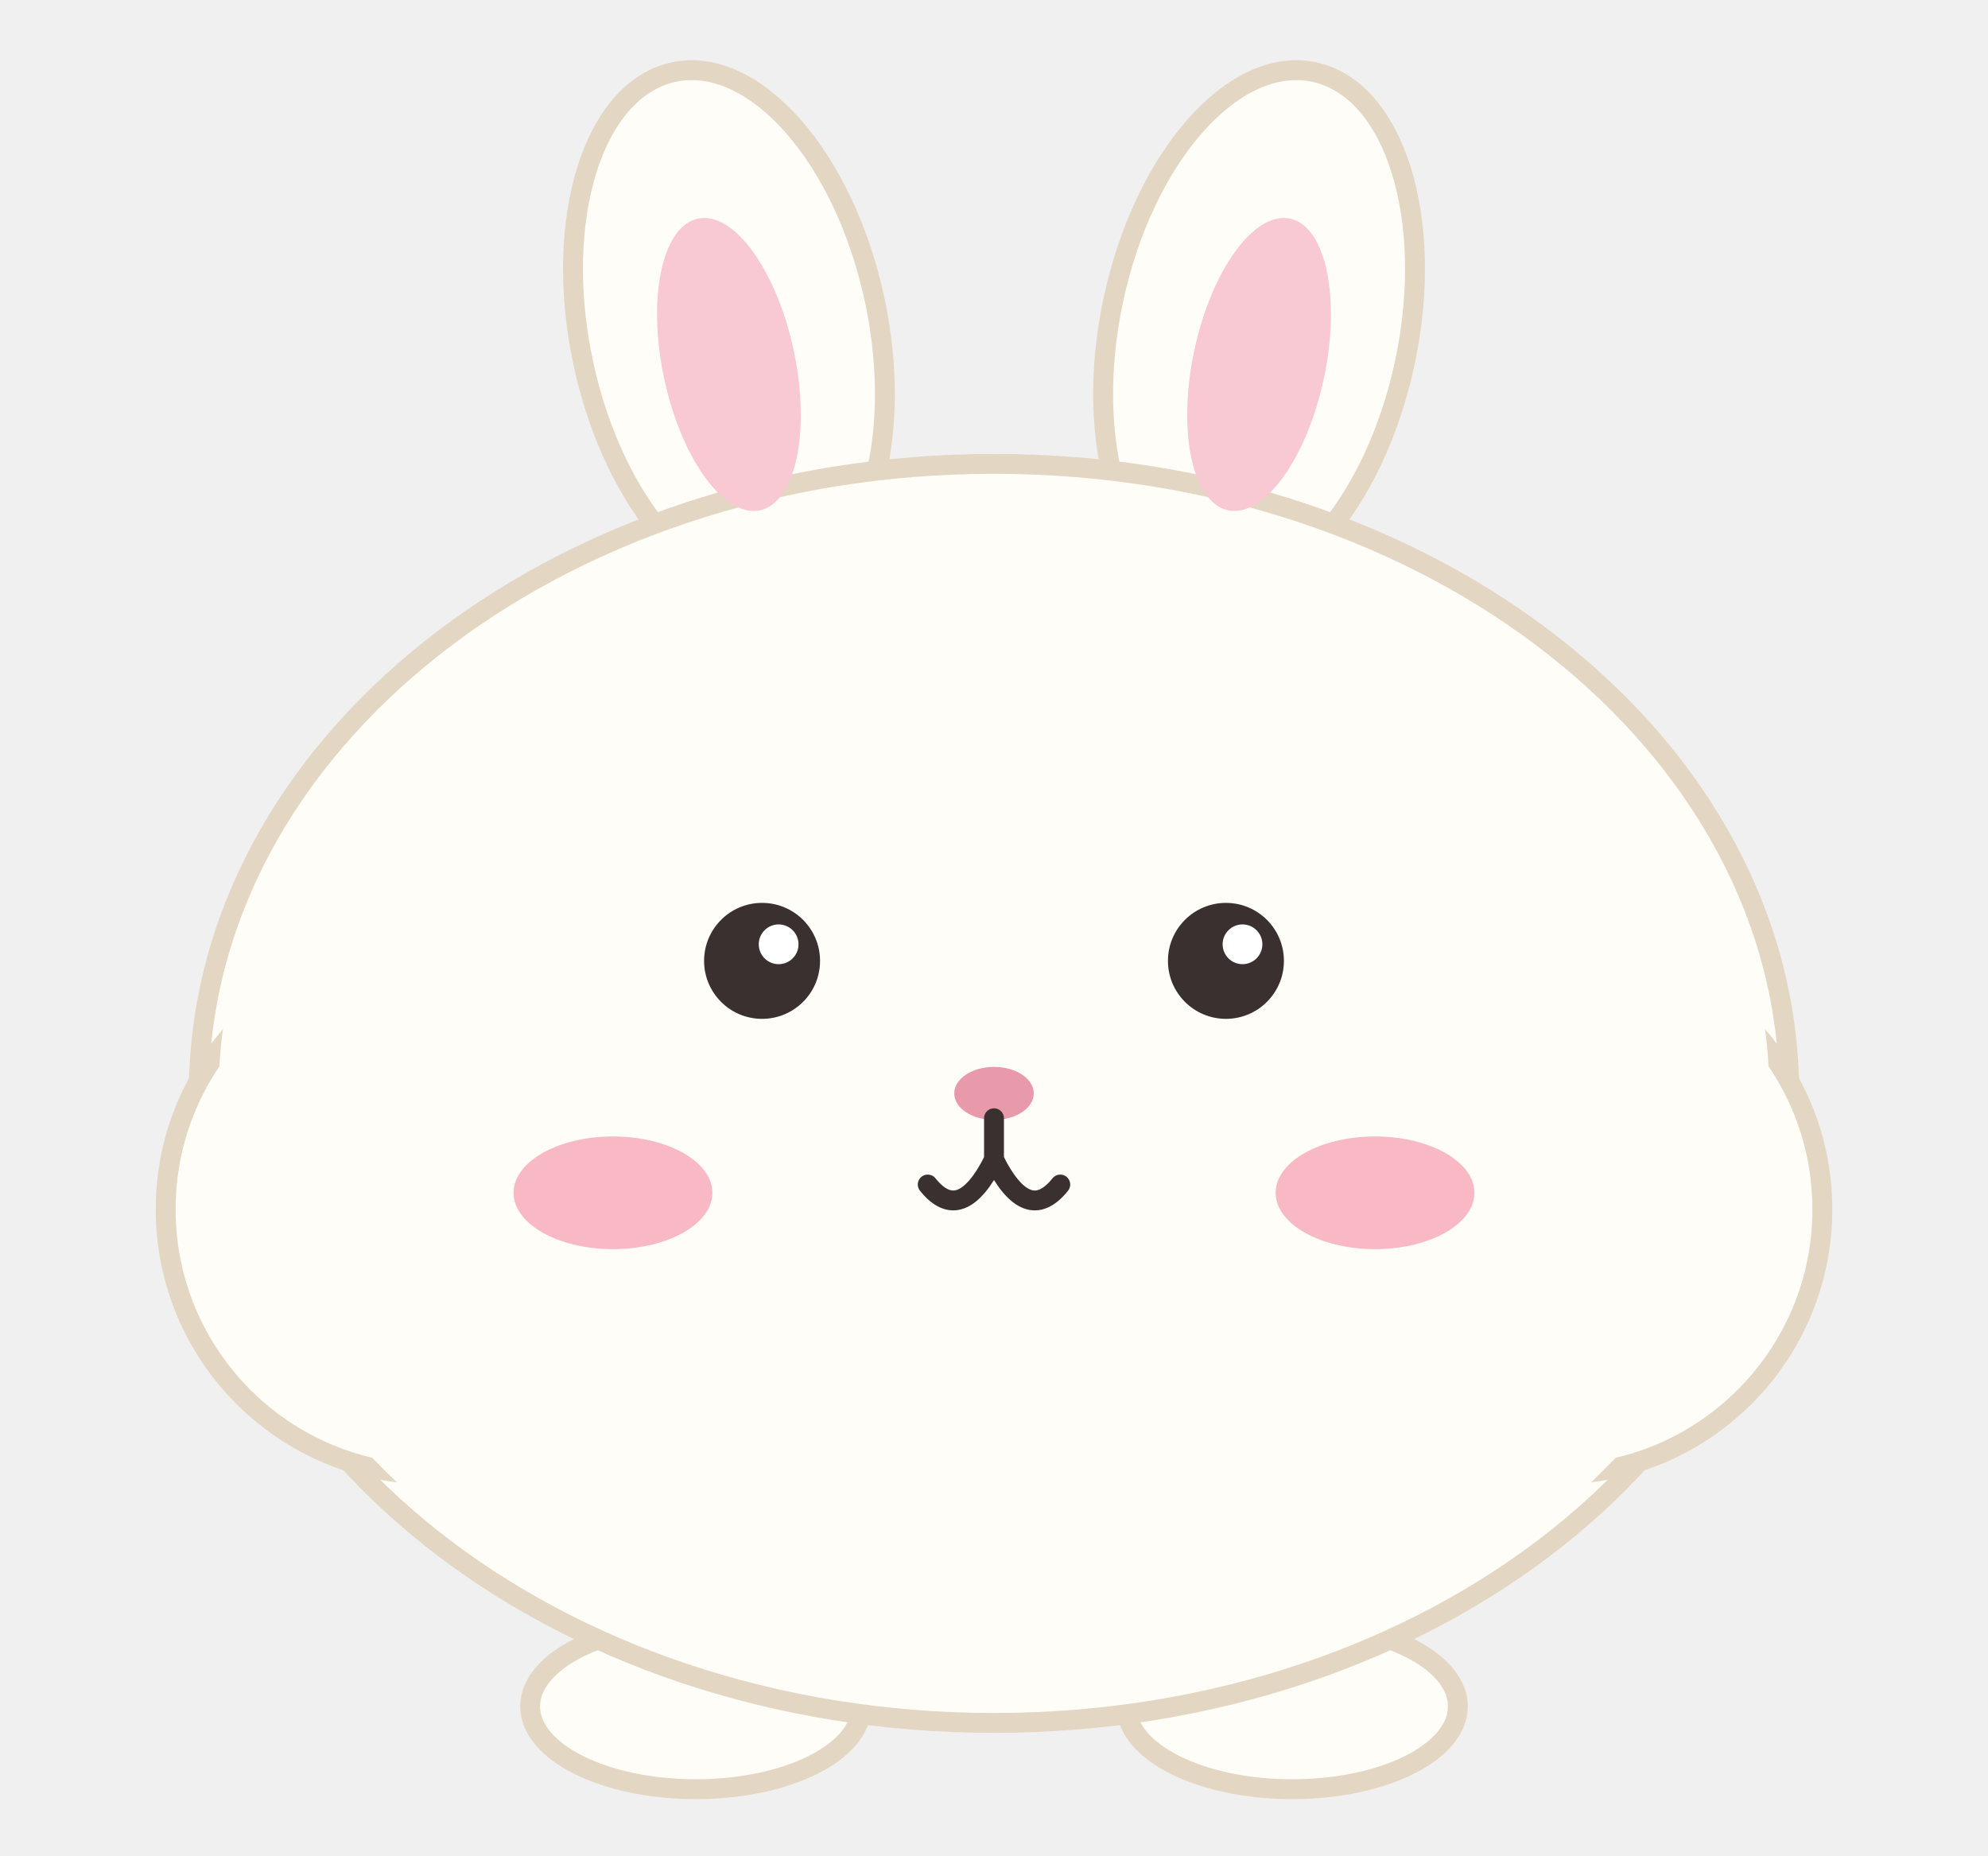
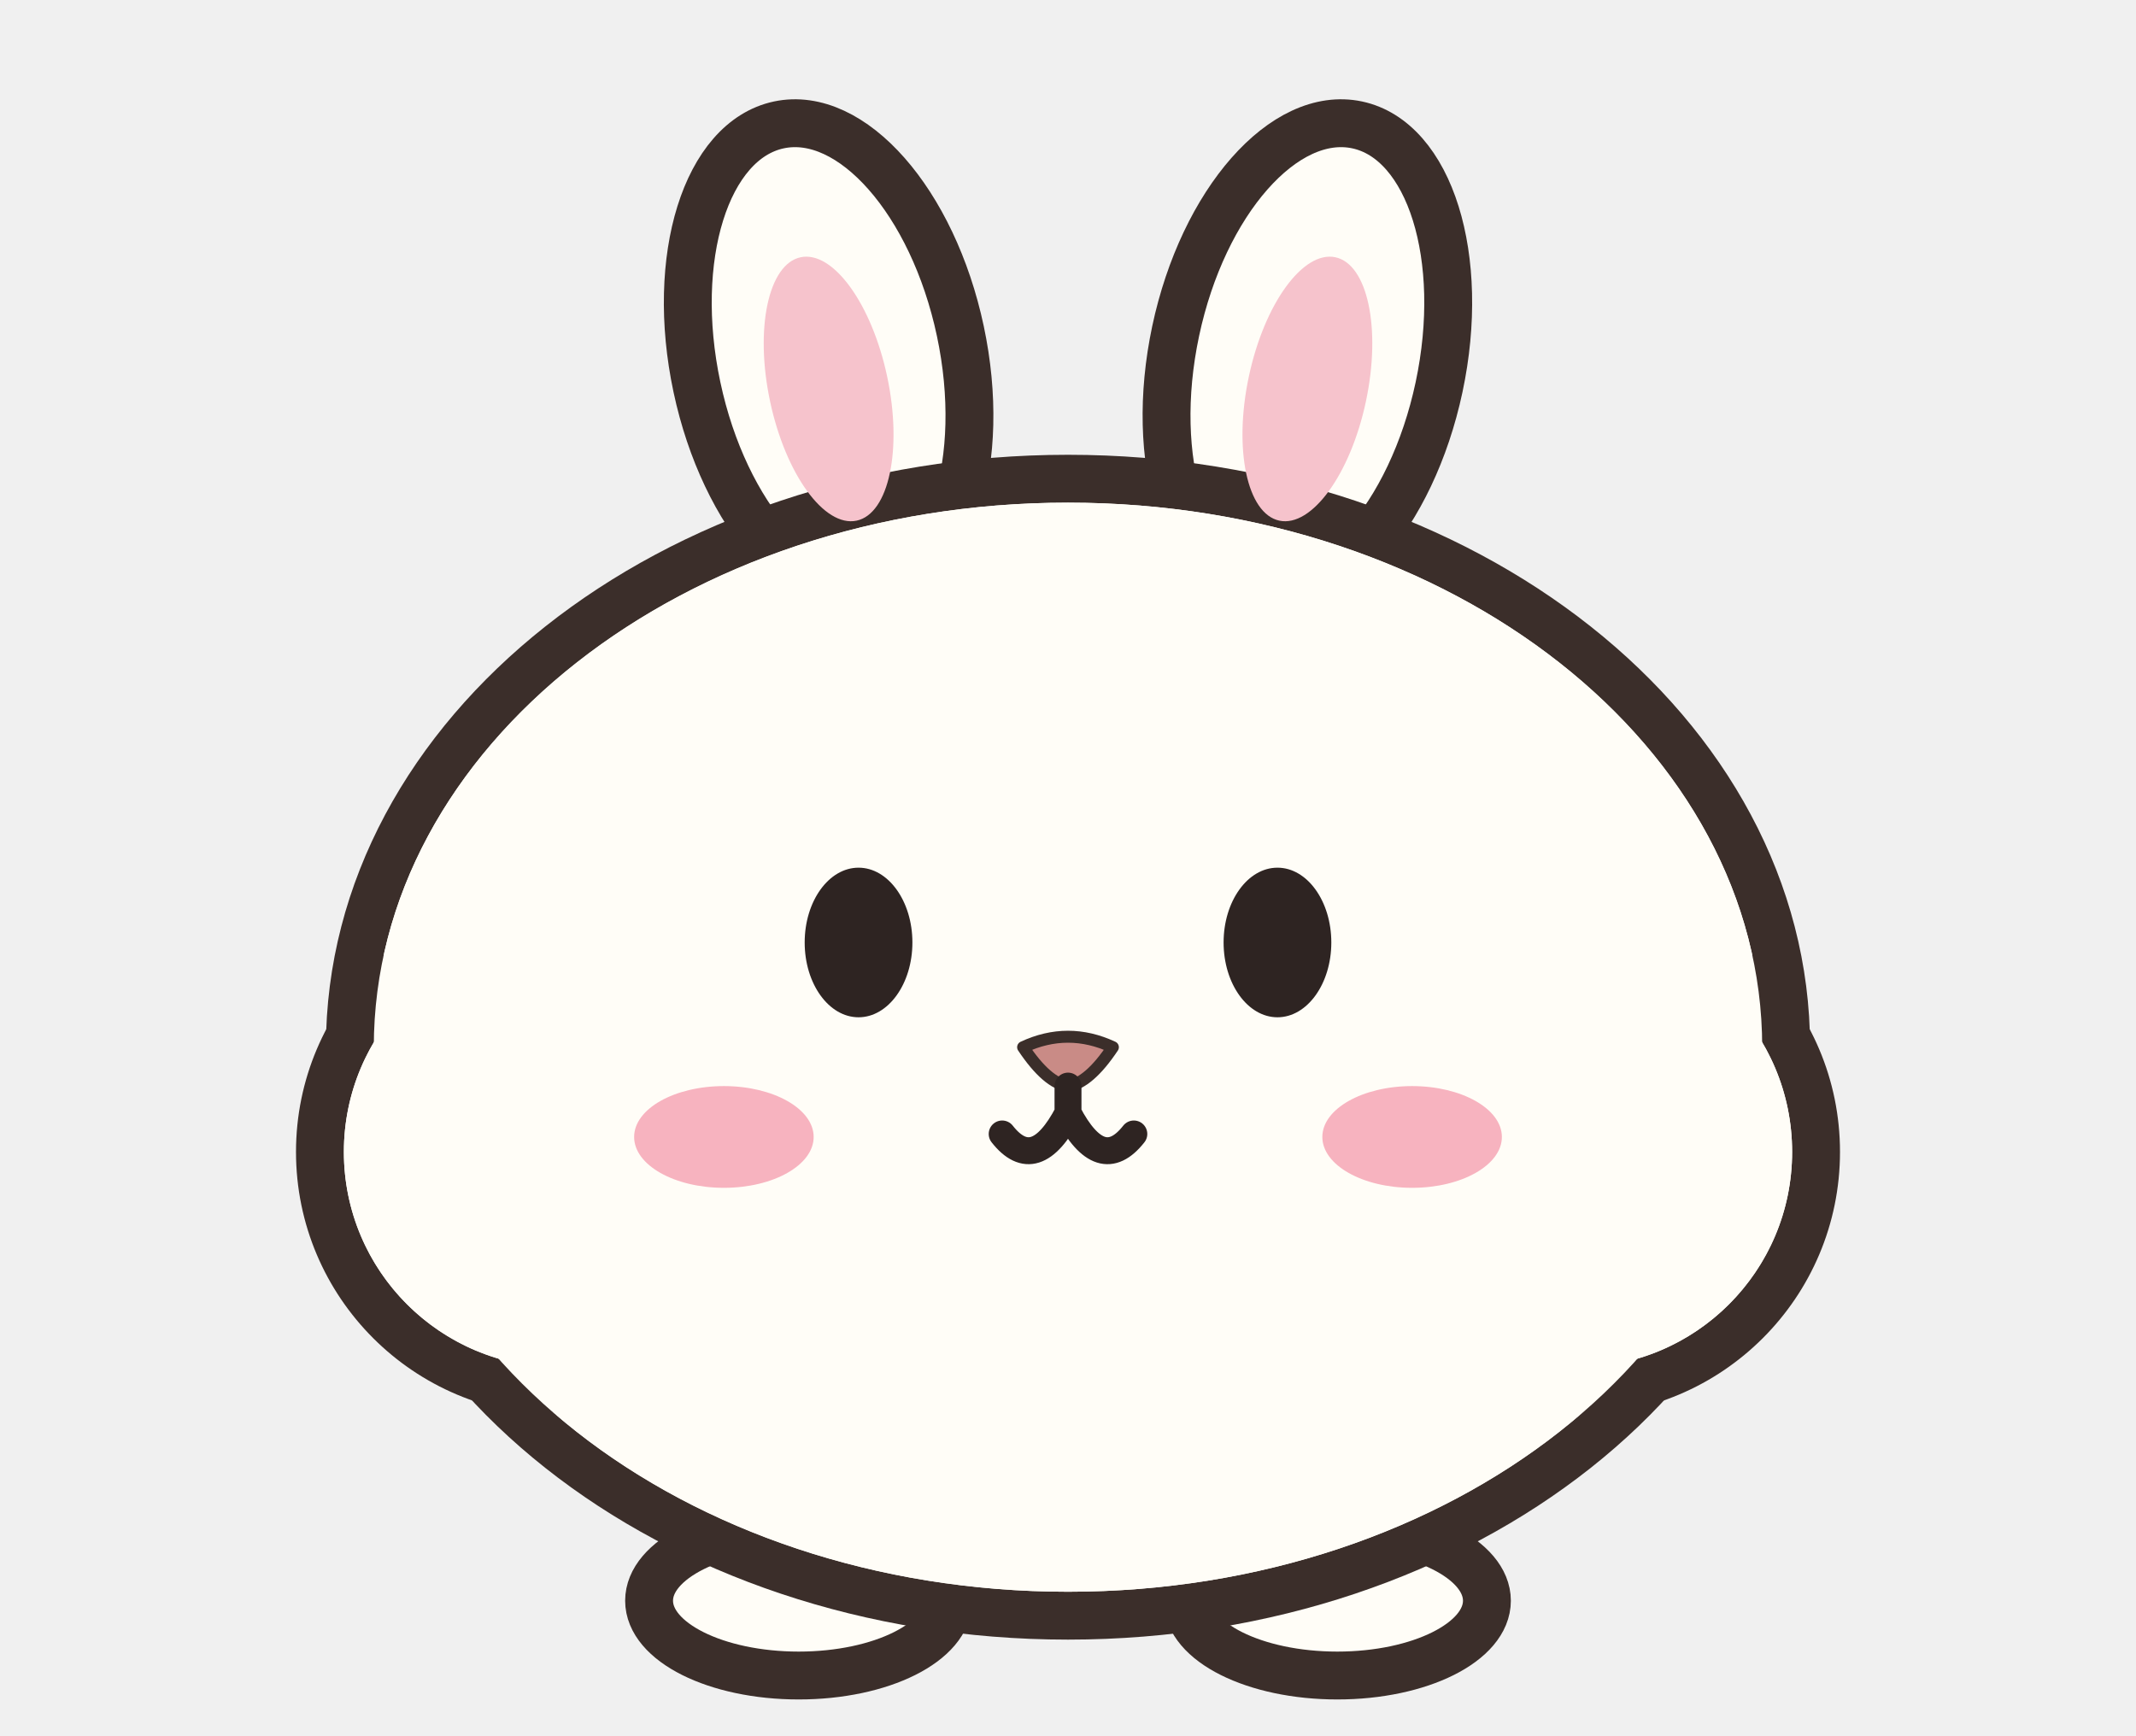
- <svg xmlns="http://www.w3.org/2000/svg" viewBox="-60 -66 120 112" role="img" aria-label="귀가 작은 통통한 토끼">
-   <g stroke="#E3D6C3" stroke-width="1.2" fill="#FFFDF7">
+ <svg xmlns="http://www.w3.org/2000/svg" width="160" height="130" viewBox="-62 -70 124 116" role="img" aria-label="귀가 작은 통통한 토끼">
+   <g stroke="#3B2E2A" stroke-width="3.2" stroke-linejoin="round" fill="#FFFDF7">
    <ellipse cx="-16" cy="-46" rx="9" ry="16" transform="rotate(-12 -16 -46)" />
    <ellipse cx="16" cy="-46" rx="9" ry="16" transform="rotate(12 16 -46)" />
    <ellipse cx="-18" cy="37" rx="10" ry="5" />
    <ellipse cx="18" cy="37" rx="10" ry="5" />
    <ellipse cx="0" cy="0" rx="48" ry="38" />
    <circle cx="-34" cy="7" r="16" />
    <circle cx="34" cy="7" r="16" />
  </g>
-   <ellipse cx="-16" cy="-44" rx="4" ry="9" transform="rotate(-12 -16 -44)" fill="#F8C9D2" />
-   <ellipse cx="16" cy="-44" rx="4" ry="9" transform="rotate(12 16 -44)" fill="#F8C9D2" />
+   <ellipse cx="-16" cy="-44" rx="4" ry="9" transform="rotate(-12 -16 -44)" fill="#F6C3CC" />
+   <ellipse cx="16" cy="-44" rx="4" ry="9" transform="rotate(12 16 -44)" fill="#F6C3CC" />
  <g fill="#FFFDF7">
-     <ellipse cx="0" cy="0" rx="46.8" ry="36.8" />
-     <circle cx="-34" cy="7" r="14.8" />
-     <circle cx="34" cy="7" r="14.8" />
+     <ellipse cx="0" cy="0" rx="46.4" ry="36.4" />
+     <circle cx="-34" cy="7" r="14.4" />
+     <circle cx="34" cy="7" r="14.4" />
  </g>
-   <circle cx="-14" cy="-8" r="3.5" fill="#3A3030" />
-   <circle cx="14" cy="-8" r="3.5" fill="#3A3030" />
-   <circle cx="-13" cy="-9" r="1.2" fill="#FFFFFF" />
-   <circle cx="15" cy="-9" r="1.2" fill="#FFFFFF" />
-   <ellipse cx="-23" cy="6" rx="6" ry="3.4" fill="#F8B9C4" />
-   <ellipse cx="23" cy="6" rx="6" ry="3.4" fill="#F8B9C4" />
-   <ellipse cx="0" cy="0" rx="2.4" ry="1.6" fill="#E89AAA" />
-   <path d="M0 1.5 L0 4 M-4 5.5 Q-2 8 0 4 Q2 8 4 5.5" fill="none" stroke="#3A3030" stroke-width="1.2" stroke-linecap="round" />
+   <ellipse cx="-14" cy="-7" rx="3.6" ry="5" fill="#2E2422" />
+   <ellipse cx="14" cy="-7" rx="3.6" ry="5" fill="#2E2422" />
+   <ellipse cx="-23" cy="6" rx="6" ry="3.4" fill="#F7B3BF" />
+   <ellipse cx="23" cy="6" rx="6" ry="3.4" fill="#F7B3BF" />
+   <path d="M-3 0 Q0 -1.4 3 0 Q1.4 2.4 0 2.6 Q-1.4 2.4 -3 0 Z" fill="#C98B86" stroke="#3B2E2A" stroke-width="0.8" stroke-linejoin="round" />
+   <path d="M0 2.6 L0 4.4 M-4.4 5.8 Q-2.2 8.6 0 4.4 Q2.2 8.6 4.4 5.8" fill="none" stroke="#2E2422" stroke-width="1.8" stroke-linecap="round" stroke-linejoin="round" />
</svg>
